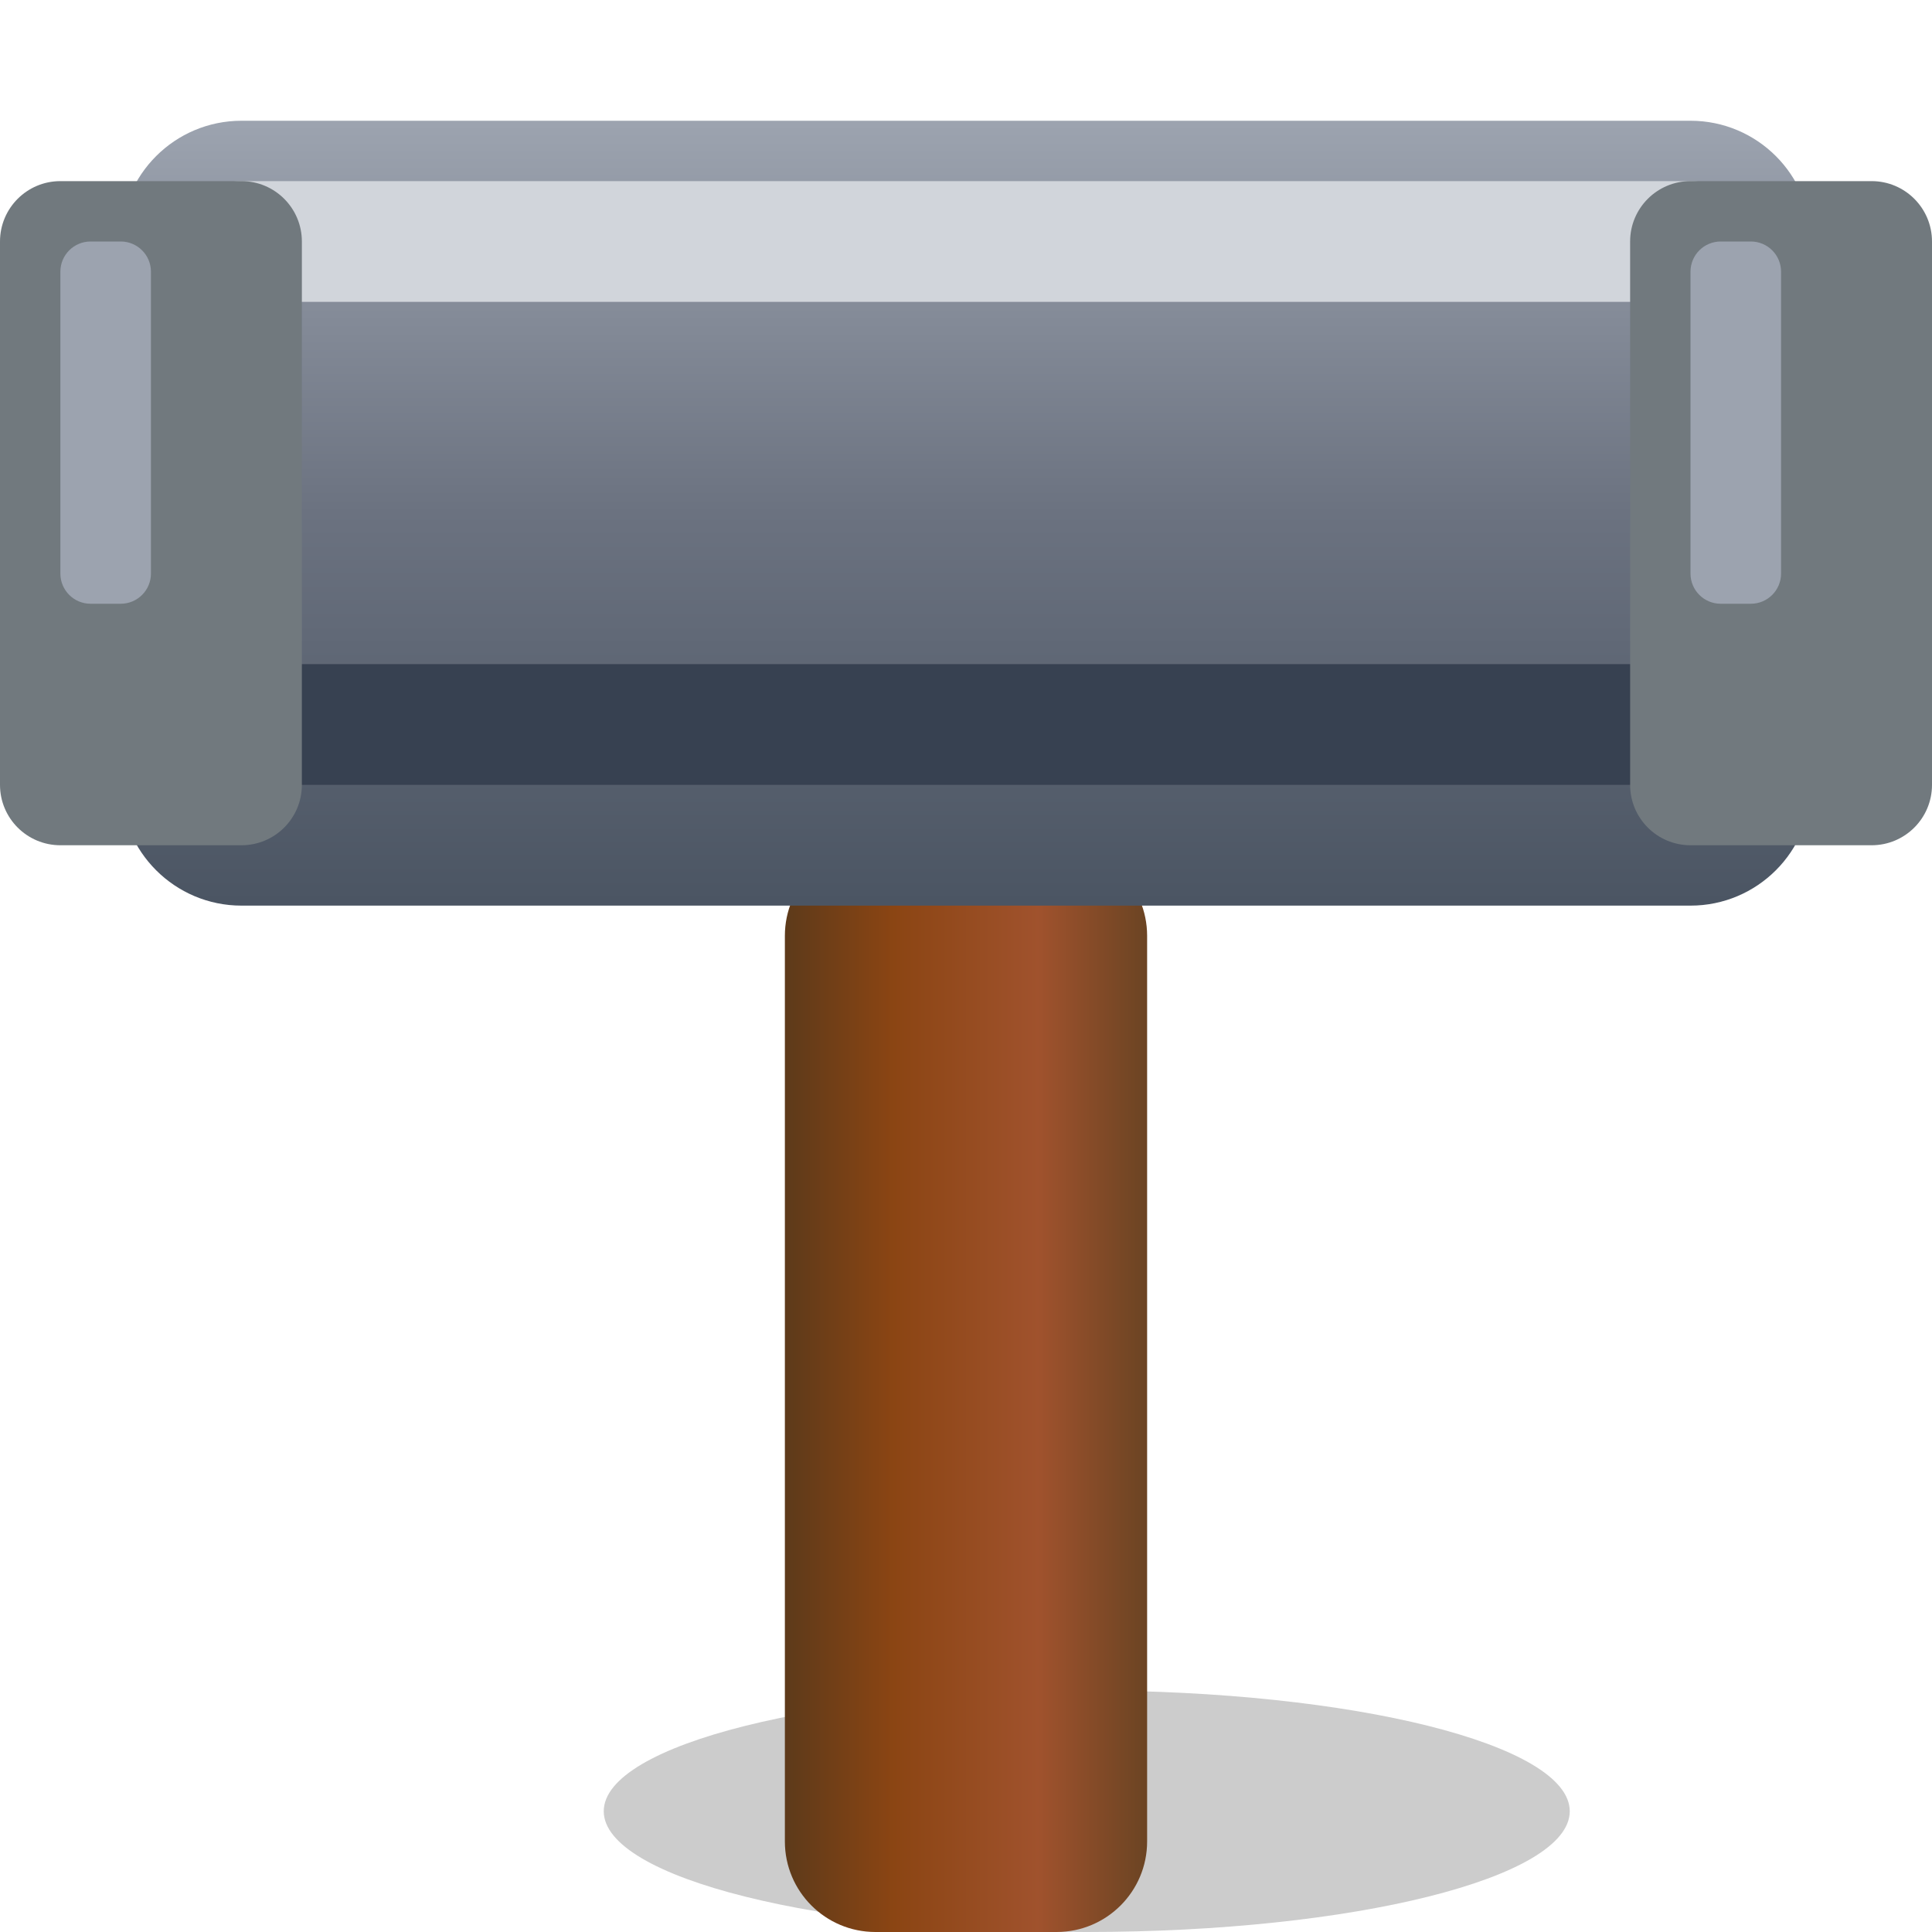
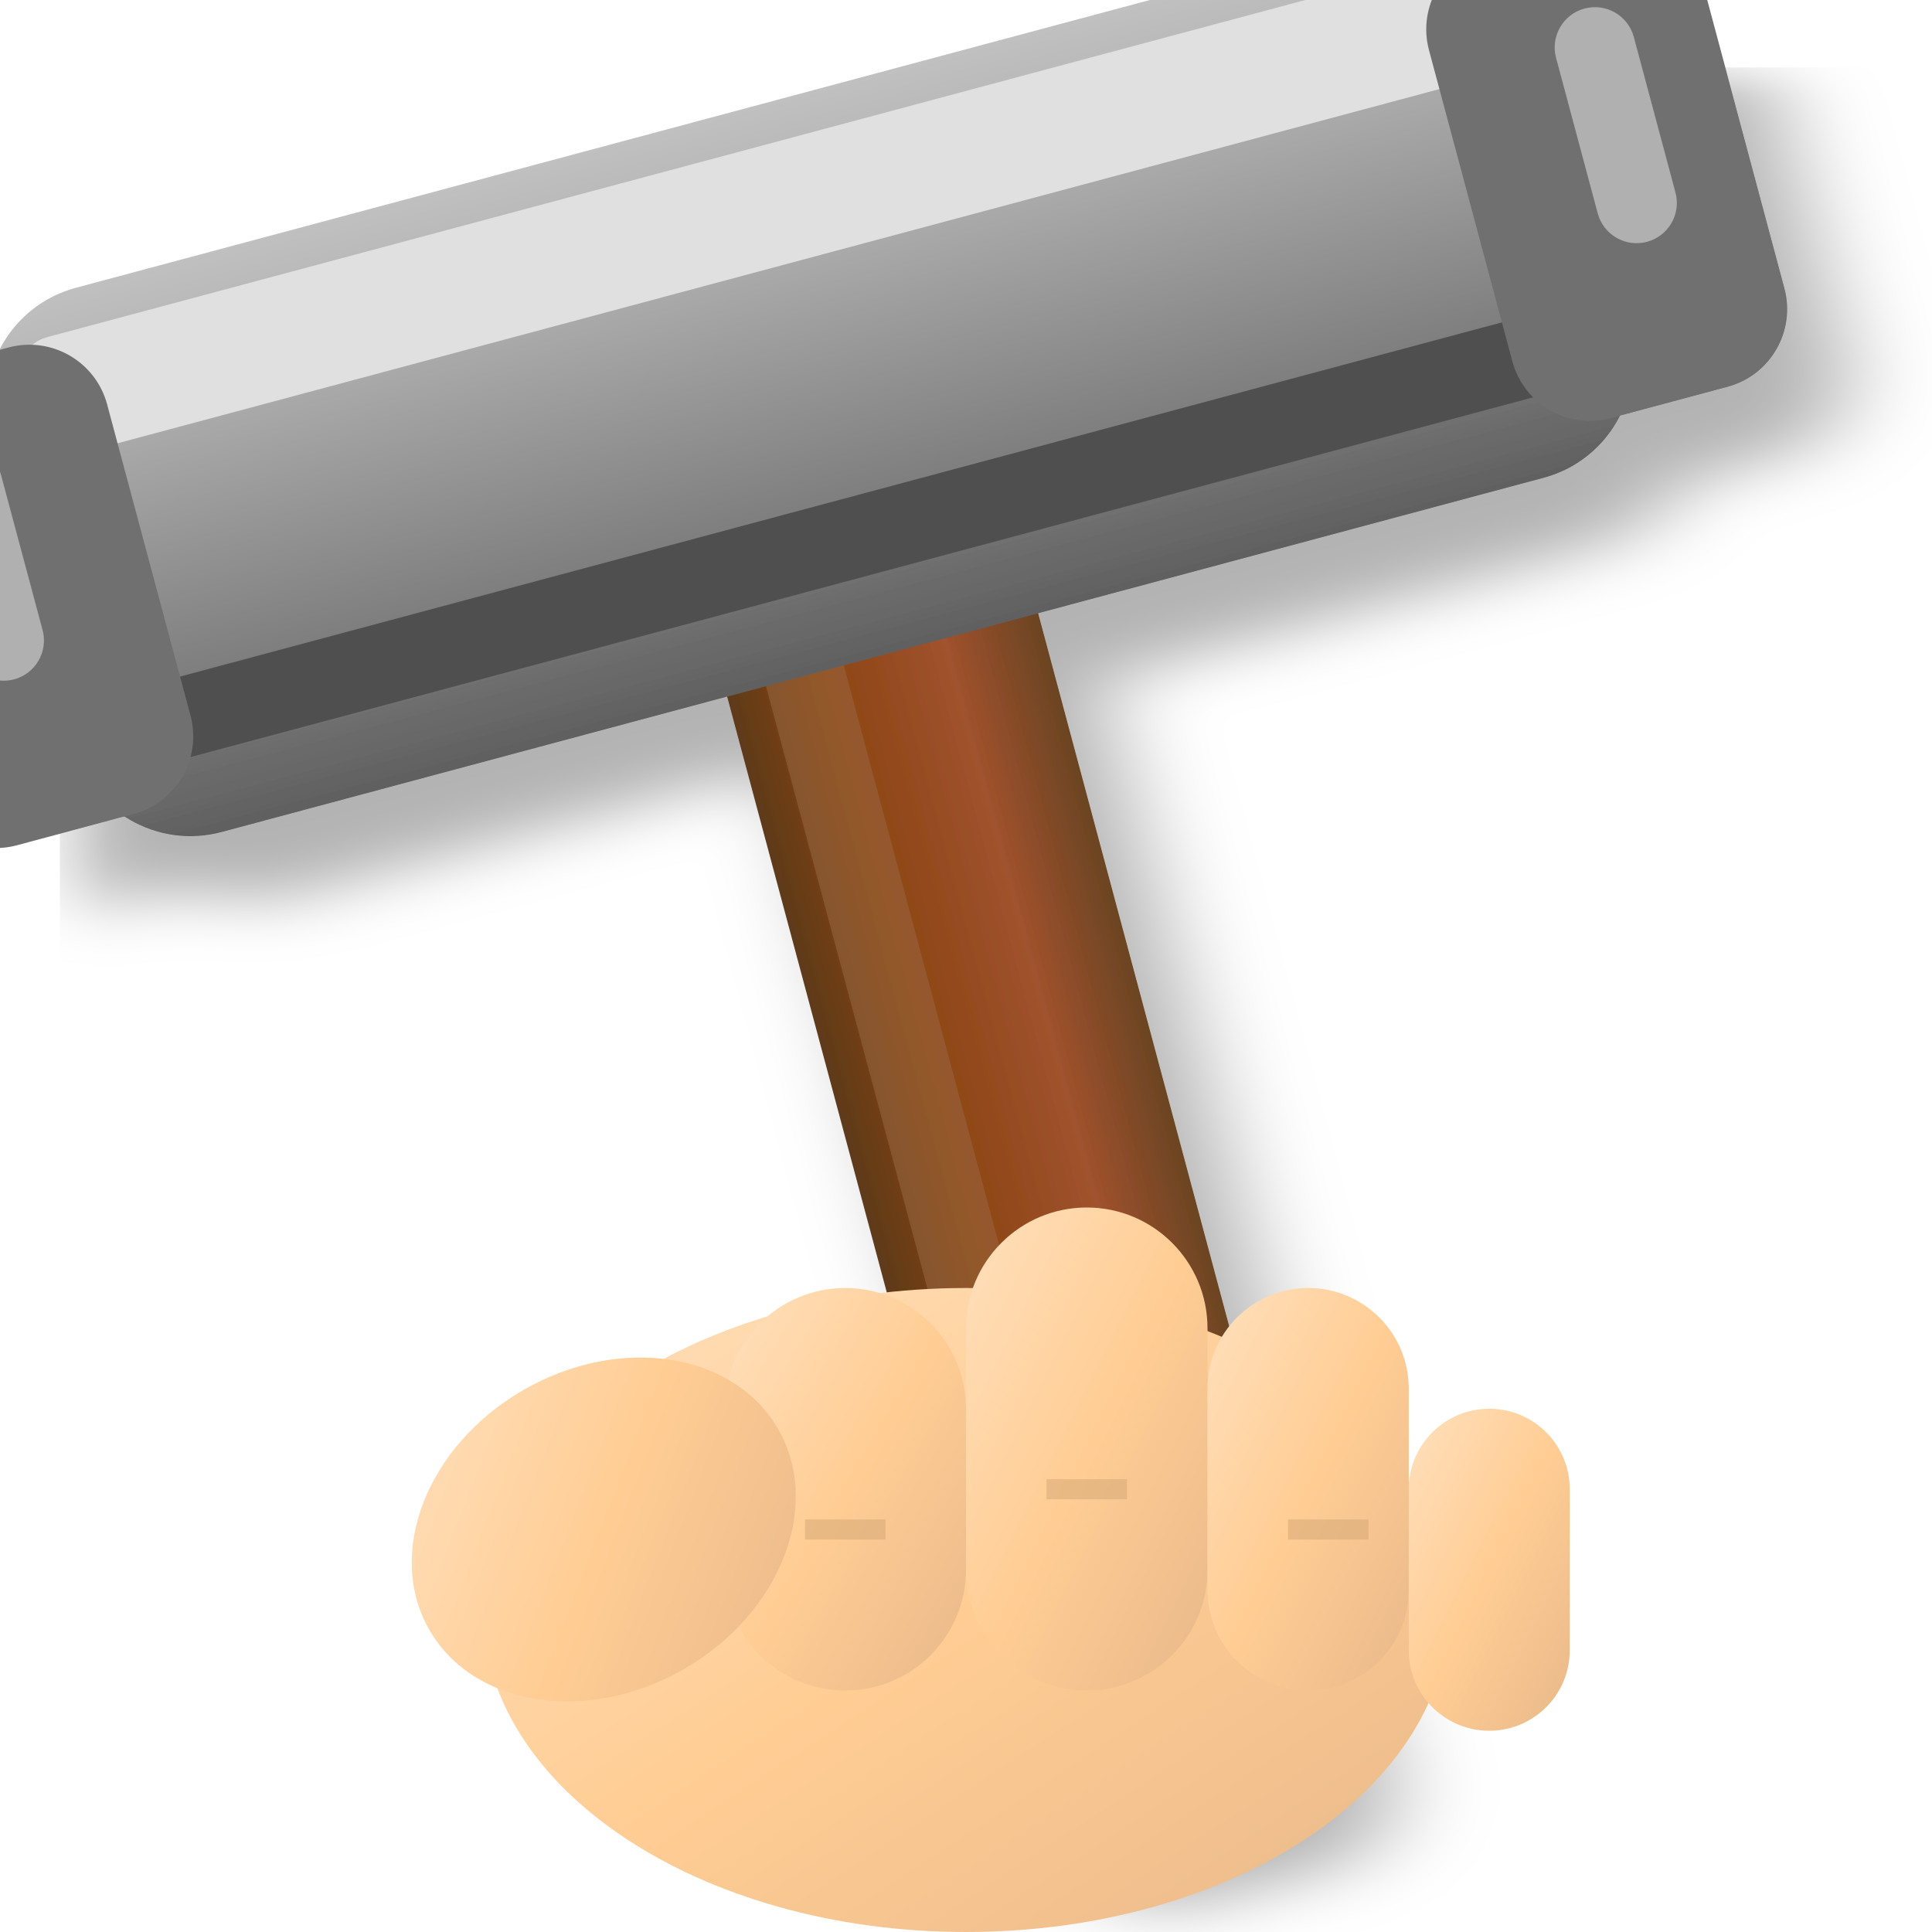
- <svg xmlns="http://www.w3.org/2000/svg" width="32" height="32" viewBox="0 0 32 32">
-   <ellipse cx="18" cy="30" rx="8" ry="2" fill="#000" opacity="0.2" />
-   <rect x="13" y="14" width="6" height="18" rx="1.5" fill="url(#mango)" />
+ <svg xmlns="http://www.w3.org/2000/svg" width="48" height="48" viewBox="0 0 48 48">
  <defs>
    <linearGradient id="mango" x1="0%" y1="0%" x2="100%" y2="0%">
      <stop offset="0%" style="stop-color:#5D3A1A" />
      <stop offset="30%" style="stop-color:#8B4513" />
      <stop offset="70%" style="stop-color:#A0522D" />
      <stop offset="100%" style="stop-color:#6B4423" />
    </linearGradient>
+     <linearGradient id="metal" x1="0%" y1="0%" x2="0%" y2="100%">
+       <stop offset="0%" style="stop-color:#C0C0C0" />
+       <stop offset="30%" style="stop-color:#A8A8A8" />
+       <stop offset="70%" style="stop-color:#808080" />
+       <stop offset="100%" style="stop-color:#606060" />
+     </linearGradient>
+     <linearGradient id="skin" x1="0%" y1="0%" x2="100%" y2="100%">
+       <stop offset="0%" style="stop-color:#FFE0BD" />
+       <stop offset="50%" style="stop-color:#FFCD94" />
+       <stop offset="100%" style="stop-color:#E8B88A" />
+     </linearGradient>
+     <filter id="shadow" x="-20%" y="-20%" width="140%" height="140%">
+       <feDropShadow dx="1" dy="2" stdDeviation="1" flood-opacity="0.3" />
+     </filter>
  </defs>
-   <rect x="2" y="2" width="28" height="13" rx="2" fill="url(#metal)" />
-   <defs>
-     <linearGradient id="metal" x1="0%" y1="0%" x2="0%" y2="100%">
-       <stop offset="0%" style="stop-color:#9CA3AF" />
-       <stop offset="50%" style="stop-color:#6B7280" />
-       <stop offset="100%" style="stop-color:#4B5563" />
-     </linearGradient>
-   </defs>
-   <rect x="3" y="3" width="26" height="2" rx="1" fill="#D1D5DB" />
-   <rect x="3" y="11" width="26" height="2" fill="#374151" />
-   <rect x="0" y="3" width="5" height="11" rx="1" fill="#71797E" />
-   <rect x="27" y="3" width="5" height="11" rx="1" fill="#71797E" />
-   <rect x="1" y="4" width="1.5" height="6" fill="#9CA3AF" rx="0.5" />
-   <rect x="28" y="4" width="1.5" height="6" fill="#9CA3AF" rx="0.5" />
+   <g filter="url(#shadow)" transform="rotate(-15 24 24)">
+     <rect x="20" y="14" width="8" height="32" rx="2" fill="url(#mango)" />
+     <rect x="21" y="15" width="2" height="28" rx="1" fill="#9B6B43" opacity="0.5" />
+     <rect x="4" y="2" width="40" height="14" rx="3" fill="url(#metal)" />
+     <rect x="5" y="3" width="38" height="3" rx="1" fill="#E0E0E0" />
+     <rect x="5" y="12" width="38" height="2" fill="#505050" />
+     <rect x="0" y="3" width="7" height="12" rx="2" fill="#707070" />
+     <rect x="41" y="3" width="7" height="12" rx="2" fill="#707070" />
+     <rect x="2" y="5" width="2" height="6" rx="1" fill="#B0B0B0" />
+     <rect x="44" y="5" width="2" height="6" rx="1" fill="#B0B0B0" />
+   </g>
+   <g transform="translate(10, 30)">
+     <ellipse cx="14" cy="10" rx="12" ry="8" fill="url(#skin)" />
+     <rect x="8" y="2" width="6" height="10" rx="3" fill="url(#skin)" />
+     <rect x="14" y="0" width="6" height="12" rx="3" fill="url(#skin)" />
+     <rect x="20" y="2" width="5" height="10" rx="2.5" fill="url(#skin)" />
+     <rect x="25" y="5" width="4" height="8" rx="2" fill="url(#skin)" />
+     <ellipse cx="5" cy="8" rx="5" ry="4" fill="url(#skin)" transform="rotate(-30 5 8)" />
+     <line x1="10" y1="8" x2="12" y2="8" stroke="#D4A574" stroke-width="0.5" opacity="0.5" />
+     <line x1="16" y1="7" x2="18" y2="7" stroke="#D4A574" stroke-width="0.5" opacity="0.5" />
+     <line x1="22" y1="8" x2="24" y2="8" stroke="#D4A574" stroke-width="0.5" opacity="0.5" />
+   </g>
</svg>
